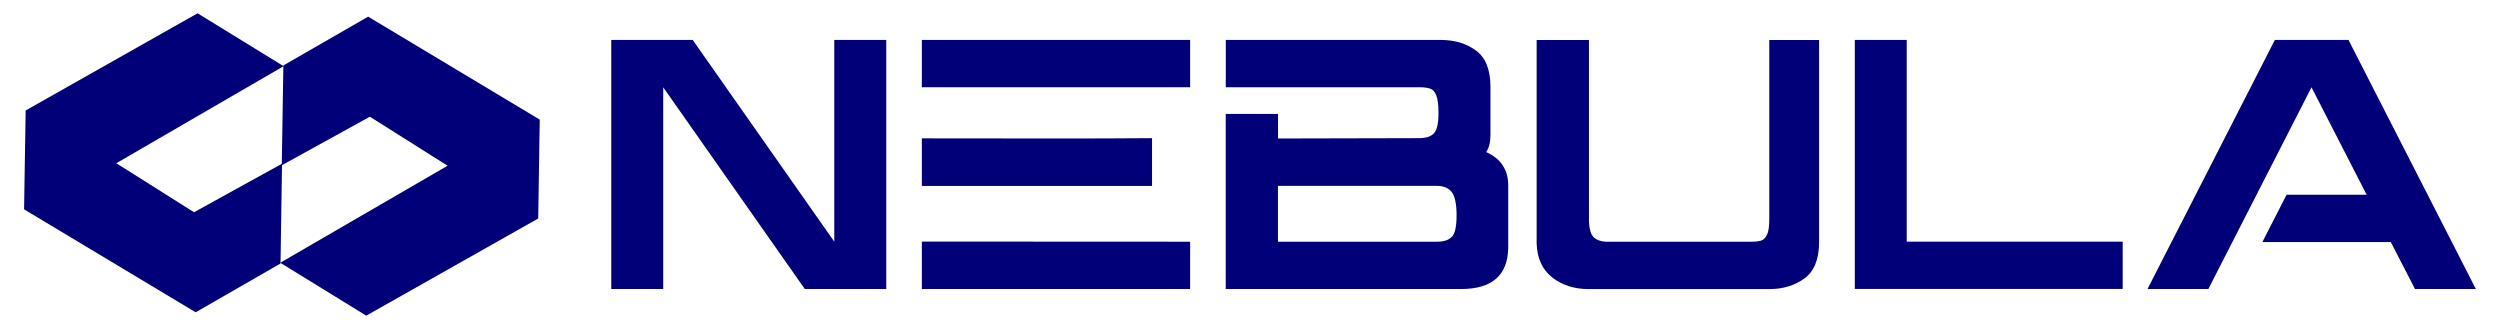
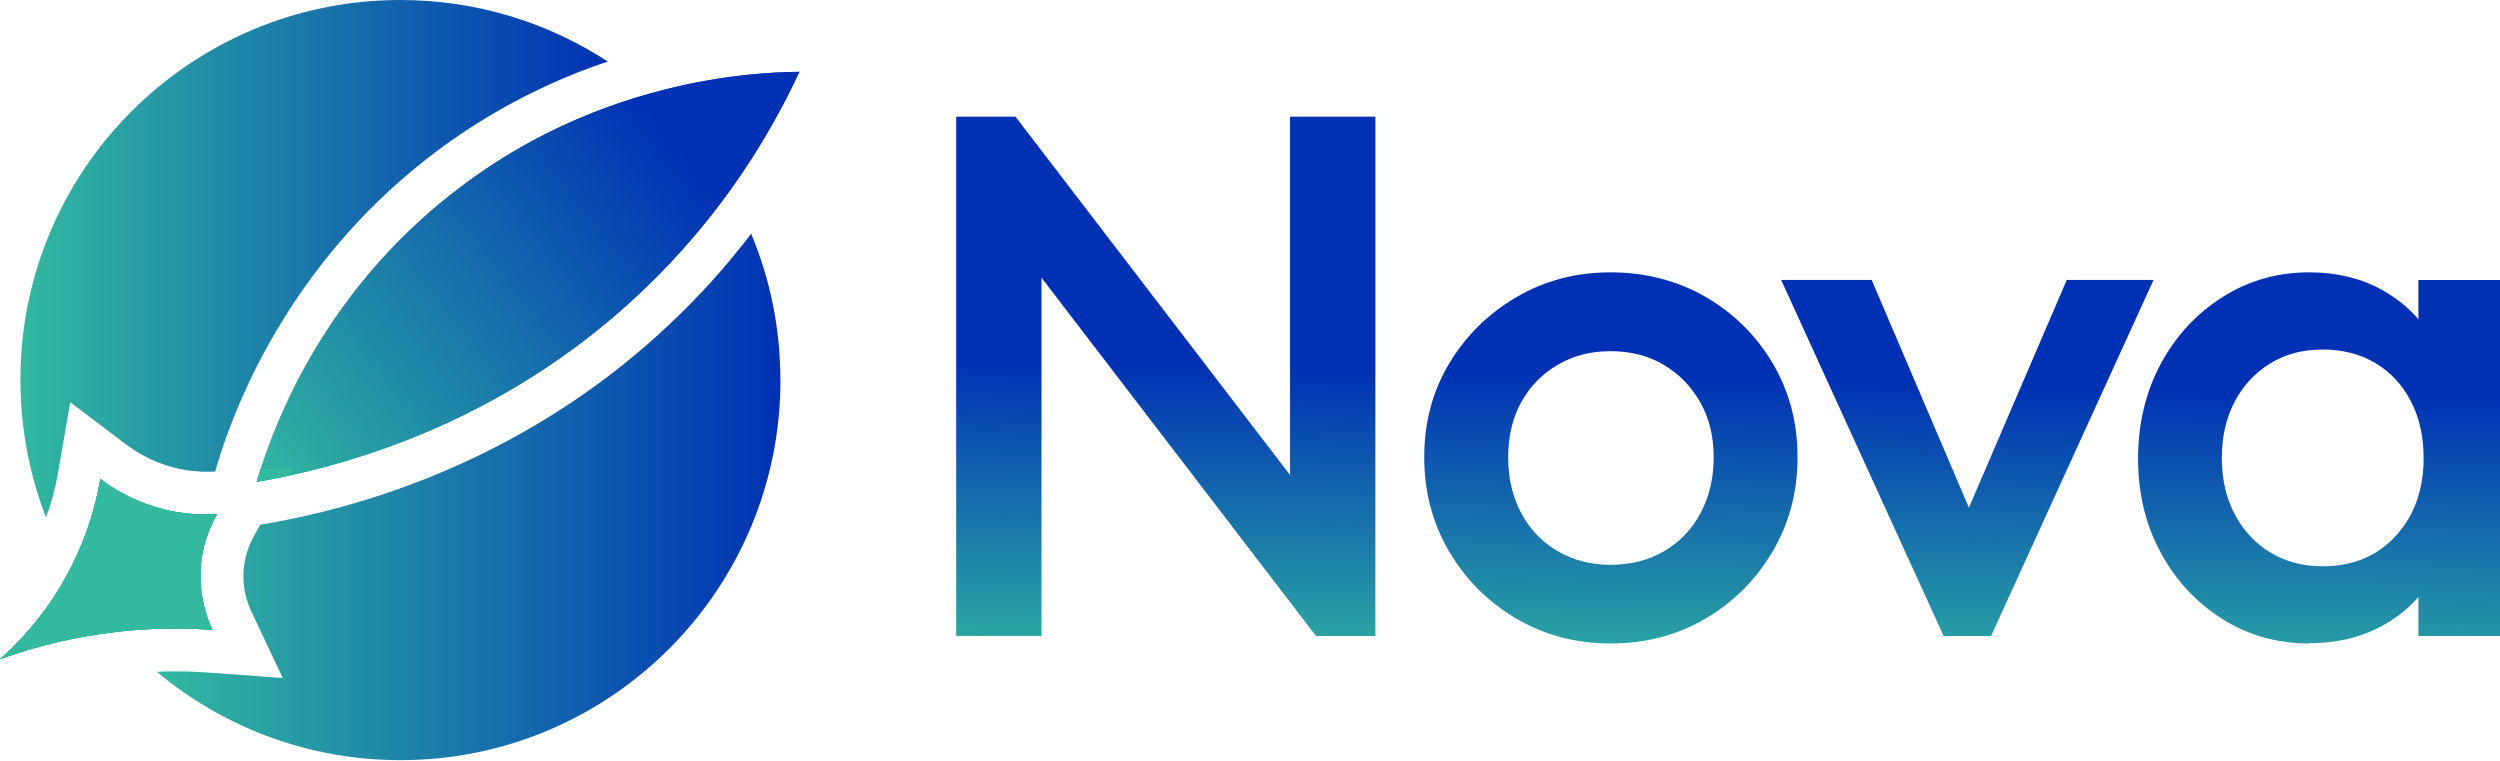
- <svg xmlns="http://www.w3.org/2000/svg" viewBox="60 225 380 50" aria-hidden="true">
-   <g fill="#020079">
-     <path d="M152.91 231.07h12.38l21.52 30.66v-30.66h7.9v37.86h-12.38l-21.52-30.66v30.66h-7.9v-37.86Z" />
-     <rect x="200.12" y="231.07" width="40.78" height="7.19" />
-     <path d="m220.78 246.05-20.66-.02v7.23h34.99V246c-4.69.04-9.46.05-14.33.05Z" />
-     <polygon points="200.12 261.72 200.12 268.93 240.9 268.93 240.9 261.74 200.12 261.72" />
-     <path d="M254.26 242.32v3.73l21.47-.05c1.01 0 1.75-.24 2.22-.73.47-.49.7-1.51.7-3.06 0-1.23-.11-2.12-.32-2.68-.22-.56-.52-.91-.92-1.05-.4-.14-.97-.22-1.73-.22h-29.36v-7.19h32.66c2.13 0 3.92.54 5.38 1.62 1.46 1.08 2.19 2.92 2.19 5.52v7.3c0 1.12-.22 1.98-.65 2.6 2.24 1.01 3.35 2.7 3.35 5.08v9.57c-.11 4.11-2.49 6.17-7.14 6.17h-35.8v-26.61h7.95Zm26.44 18.66c.47-.5.7-1.59.7-3.24s-.24-2.91-.73-3.54c-.49-.63-1.25-.95-2.3-.95h-24.12v8.49h24.17c1.05 0 1.8-.25 2.27-.76Z" />
-     <path d="M295.95 267.17c-1.51-1.17-2.31-2.89-2.38-5.16v-30.93h7.95v27.69c.07 1.12.31 1.87.7 2.27.4.4.99.63 1.78.7h22.12c.72 0 1.26-.06 1.62-.19.36-.13.65-.43.87-.92.22-.49.32-1.27.32-2.35v-27.2h7.57v30.72c0 2.6-.74 4.43-2.22 5.52-1.48 1.08-3.26 1.62-5.35 1.62h-27.47c-2.16 0-4-.59-5.52-1.76Z" />
-     <path d="M341.92 231.07h7.9v30.66h32.83v7.19h-40.72v-37.86Z" />
-     <path d="M405.78 231.07h11.19l19.36 37.86h-9.25l-3.68-7.14H403.88l3.68-7.19h12.17l-8.38-16.33-15.68 30.66h-9.25l19.36-37.86Z" />
-     <polygon points="103.07 234.95 102.83 250.12 116.22 242.74 128.03 250.19 102.6 264.94 115.67 272.98 141.81 258.21 142.04 243.18 115.96 227.53 103.07 234.95" />
-     <polygon points="102.64 265.05 102.87 249.88 89.49 257.26 77.68 249.81 103.11 235.06 90.03 227.02 63.9 241.79 63.66 256.82 89.74 272.47 102.64 265.05" />
+ <svg xmlns="http://www.w3.org/2000/svg" xmlns:xlink="http://www.w3.org/1999/xlink" id="Layer_2" data-name="Layer 2" viewBox="0 0 274.29 83.4">
+   <defs>
+     <style>
+       .cls-1 {
+         fill: url(#linear-gradient-12);
+       }
+ 
+       .cls-1, .cls-2, .cls-3, .cls-4, .cls-5, .cls-6, .cls-7, .cls-8, .cls-9, .cls-10, .cls-11, .cls-12, .cls-13, .cls-14, .cls-15, .cls-16, .cls-17, .cls-18 {
+         stroke-width: 0px;
+       }
+ 
+       .cls-2 {
+         fill: url(#linear-gradient-17);
+       }
+ 
+       .cls-3 {
+         fill: url(#linear-gradient);
+       }
+ 
+       .cls-4 {
+         fill: url(#linear-gradient-6);
+       }
+ 
+       .cls-5 {
+         fill: url(#linear-gradient-15);
+       }
+ 
+       .cls-6 {
+         fill: url(#linear-gradient-11);
+       }
+ 
+       .cls-7 {
+         fill: url(#linear-gradient-5);
+       }
+ 
+       .cls-8 {
+         fill: url(#linear-gradient-13);
+       }
+ 
+       .cls-9 {
+         fill: url(#linear-gradient-16);
+       }
+ 
+       .cls-10 {
+         fill: url(#linear-gradient-14);
+       }
+ 
+       .cls-11 {
+         fill: url(#linear-gradient-2);
+       }
+ 
+       .cls-12 {
+         fill: url(#linear-gradient-7);
+       }
+ 
+       .cls-13 {
+         fill: url(#linear-gradient-3);
+       }
+ 
+       .cls-14 {
+         fill: url(#linear-gradient-9);
+       }
+ 
+       .cls-15 {
+         fill: url(#linear-gradient-8);
+       }
+ 
+       .cls-16 {
+         fill: url(#linear-gradient-18);
+       }
+ 
+       .cls-17 {
+         fill: url(#linear-gradient-10);
+       }
+ 
+       .cls-18 {
+         fill: url(#linear-gradient-4);
+       }
+     </style>
+     <linearGradient id="linear-gradient" x1="127.06" y1="75.15" x2="127.94" y2="40.06" gradientUnits="userSpaceOnUse">
+       <stop offset="0" stop-color="#32b9a0" />
+       <stop offset="1" stop-color="#0031b4" />
+     </linearGradient>
+     <linearGradient id="linear-gradient-2" x1="176.09" y1="76.38" x2="176.96" y2="41.29" xlink:href="#linear-gradient" />
+     <linearGradient id="linear-gradient-3" x1="214.68" y1="77.34" x2="215.56" y2="42.26" xlink:href="#linear-gradient" />
+     <linearGradient id="linear-gradient-4" x1="253.97" y1="78.33" x2="254.85" y2="43.24" xlink:href="#linear-gradient" />
+     <linearGradient id="linear-gradient-5" x1="2.22" y1="28.4" x2="66.68" y2="28.4" xlink:href="#linear-gradient" />
+     <linearGradient id="linear-gradient-6" x1="17.21" y1="54.52" x2="85.63" y2="54.52" xlink:href="#linear-gradient" />
+     <linearGradient id="linear-gradient-7" x1="35.92" y1="46.9" x2="180.92" y2="-67.22" xlink:href="#linear-gradient" />
+     <linearGradient id="linear-gradient-8" x1="35.33" y1="47.73" x2="80.02" y2="12.56" xlink:href="#linear-gradient" />
+     <linearGradient id="linear-gradient-9" x1="27.72" y1="53.4" x2="74.5" y2="16.58" xlink:href="#linear-gradient" />
+     <linearGradient id="linear-gradient-10" x1="21.26" y1="58.5" x2="23.28" y2="56.91" xlink:href="#linear-gradient" />
+     <linearGradient id="linear-gradient-11" x1="27.15" y1="52.68" x2="74" y2="15.81" xlink:href="#linear-gradient" />
+     <linearGradient id="linear-gradient-12" x1="27.15" y1="52.68" x2="74" y2="15.81" xlink:href="#linear-gradient" />
+     <linearGradient id="linear-gradient-13" x1="27.3" y1="52.86" x2="74.14" y2="15.99" xlink:href="#linear-gradient" />
+     <linearGradient id="linear-gradient-14" x1="32.15" y1="50.24" x2="38.79" y2="45.01" xlink:href="#linear-gradient" />
+     <linearGradient id="linear-gradient-15" x1="27.3" y1="52.86" x2="74.14" y2="15.99" xlink:href="#linear-gradient" />
+     <linearGradient id="linear-gradient-16" x1="27.3" y1="52.86" x2="74.14" y2="15.99" xlink:href="#linear-gradient" />
+     <linearGradient id="linear-gradient-17" x1="32.15" y1="50.24" x2="38.79" y2="45.01" xlink:href="#linear-gradient" />
+     <linearGradient id="linear-gradient-18" x1="27.3" y1="52.86" x2="74.14" y2="15.99" xlink:href="#linear-gradient" />
+   </defs>
+   <g id="Layer_1-2" data-name="Layer 1">
+     <g>
+       <g>
+         <path class="cls-3" d="M104.91,69.78V12.8h6.51l2.85,10.74v46.23h-9.36ZM144.39,69.78l-34.11-44.52,1.14-12.45,34.11,44.52-1.14,12.45ZM144.39,69.78l-2.85-10.01V12.8h9.36v56.98h-6.51Z" />
+         <path class="cls-11" d="M176.7,70.6c-3.8,0-7.24-.91-10.34-2.73-3.09-1.82-5.55-4.27-7.37-7.37-1.82-3.09-2.73-6.54-2.73-10.34s.91-7.22,2.73-10.26c1.82-3.04,4.27-5.47,7.37-7.29,3.09-1.82,6.54-2.73,10.34-2.73s7.33.9,10.42,2.69,5.55,4.22,7.37,7.29c1.82,3.07,2.73,6.5,2.73,10.3s-.91,7.24-2.73,10.34c-1.82,3.09-4.27,5.55-7.37,7.37-3.09,1.82-6.57,2.73-10.42,2.73ZM176.7,61.97c2.23,0,4.19-.5,5.9-1.51,1.71-1,3.04-2.4,3.99-4.19s1.43-3.83,1.43-6.1-.49-4.29-1.47-6.02c-.98-1.74-2.31-3.11-3.99-4.11-1.68-1-3.64-1.51-5.86-1.51s-4.11.5-5.82,1.51c-1.71,1.01-3.04,2.37-3.99,4.11-.95,1.74-1.42,3.74-1.42,6.02s.47,4.31,1.42,6.1,2.28,3.19,3.99,4.19c1.71,1,3.65,1.51,5.82,1.51Z" />
+         <path class="cls-13" d="M213.25,69.78l-17.83-39.07h9.93l13.59,31.83h-5.86l13.68-31.83h9.52l-17.83,39.07h-5.21Z" />
+         <path class="cls-18" d="M253.38,70.6c-3.53,0-6.72-.9-9.56-2.69s-5.1-4.22-6.76-7.29c-1.66-3.06-2.48-6.5-2.48-10.3s.83-7.31,2.48-10.38,3.91-5.51,6.76-7.33c2.85-1.82,6.04-2.73,9.56-2.73,2.98,0,5.63.64,7.94,1.91,2.31,1.28,4.14,3.03,5.5,5.25,1.36,2.23,2.03,4.75,2.03,7.57v11.23c0,2.82-.66,5.35-1.99,7.57-1.33,2.23-3.16,3.98-5.49,5.25-2.33,1.27-4.99,1.91-7.98,1.91ZM254.84,62.13c3.31,0,5.98-1.11,8.02-3.34,2.03-2.22,3.05-5.07,3.05-8.55,0-2.33-.46-4.4-1.38-6.19-.92-1.79-2.21-3.19-3.87-4.19-1.66-1-3.59-1.51-5.82-1.51s-4.08.5-5.74,1.51c-1.66,1-2.96,2.4-3.91,4.19-.95,1.79-1.42,3.85-1.42,6.19s.47,4.39,1.42,6.19c.95,1.79,2.25,3.19,3.91,4.19,1.66,1.01,3.57,1.51,5.74,1.51ZM265.34,69.78v-10.5l1.55-9.52-1.55-9.44v-9.6h8.95v39.07h-8.95Z" />
+       </g>
+       <g>
+         <path class="cls-7" d="M66.68,6.75c-1.13.38-2.24.78-3.33,1.21-5.54,2.2-10.77,5.12-15.53,8.7-14.66,11.02-21.02,25.27-23.5,32.77-.27.81-.48,1.52-.65,2.09l-.07.22h-.06c-.22.01-.48.02-.75.02s-.55-.01-.89-.02c-.02,0-.05,0-.07-.01-1.05-.06-2.1-.24-3.09-.52-1.77-.51-3.4-1.32-4.87-2.42l-6.17-4.66-1.31,7.61c-.29,1.73-.74,3.41-1.34,5.04-1.81-4.68-2.81-9.78-2.81-15.1C2.22,18.66,20.9,0,43.93,0c8.39,0,16.2,2.48,22.75,6.75Z" />
+         <path class="cls-4" d="M85.63,41.69c0,23.03-18.68,41.71-41.69,41.71-10.17,0-19.49-3.64-26.73-9.69.66-.04,1.33-.05,1.99-.05,1.26,0,2.53.05,3.77.14l8.05.59-3.44-7.3c-.46-.95-.98-2.51-.86-4.41.05-.73.18-1.44.4-2.15.19-.6.45-1.2.76-1.75l.68-1.21.41-.07c1.51-.26,2.94-.54,4.38-.86,10.65-2.38,26.27-7.97,40.16-21.11,3.2-3.01,6.18-6.32,8.86-9.83.01-.02.04-.04.04-.06,2.07,4.93,3.21,10.36,3.21,16.05Z" />
+         <g>
+           <path class="cls-12" d="M23.78,56.46c-.21.36-.47.86-.73,1.47-.08.2-.15.4-.24.62-.02.06-.04.11-.06.16-.05.14-.09.27-.14.42-.29.93-.53,2.02-.6,3.26-.04.56-.04,1.11,0,1.62l-7.91,1.35,2.87-9.77c.15.05.31.09.46.14,1.54.44,2.98.62,4.2.69.2.01.39.02.56.02.59.01,1.11.01,1.58-.01Z" />
+           <path class="cls-15" d="M32.1,51.32l-.51.88c-1.28.27-2.44.49-3.42.66.12-.4.26-.86.42-1.37l3.51-.18Z" />
+           <path class="cls-14" d="M23.78,56.46c-.21.36-.47.86-.73,1.47-.08.2-.15.4-.24.62-.02.06-.04.11-.06.16-.05.14-.09.27-.14.42l-1.86.32.88-3.01c.2.01.39.02.56.02.59.01,1.11.01,1.58-.01Z" />
+           <path class="cls-17" d="M23.78,56.46c-.21.36-.47.86-.73,1.47-.08.2-.15.4-.24.62l-1.29.22.68-2.31c.59.01,1.11.01,1.58-.01Z" />
+           <path class="cls-6" d="M87.71,7.87c-1.71,3.65-4.14,8.2-7.63,13.04-.46.64-.94,1.28-1.44,1.93-2.34,3.06-5.11,6.19-8.36,9.26-13.67,12.92-28.86,17.91-37.96,19.95-.25.06-.49.11-.73.15-1.28.27-2.44.49-3.42.66.12-.4.26-.86.42-1.37.06-.19.12-.38.19-.56,2.11-6.39,7.8-19.95,21.87-30.5,4.86-3.66,9.79-6.25,14.43-8.08,2.15-.85,4.24-1.54,6.23-2.09,7.44-2.09,13.52-2.35,16.41-2.38Z" />
+           <path class="cls-1" d="M87.71,7.87c-1.71,3.65-4.14,8.2-7.63,13.04-.46.64-.94,1.28-1.44,1.93-2.34,3.06-5.11,6.19-8.36,9.26-13.67,12.92-28.86,17.91-37.96,19.95-.25.06-.49.11-.73.15-1.28.27-2.44.49-3.42.66.12-.4.26-.86.42-1.37.06-.19.12-.38.19-.56,2.11-6.39,7.8-19.95,21.87-30.5,4.86-3.66,9.79-6.25,14.43-8.08,2.15-.85,4.24-1.54,6.23-2.09,7.44-2.09,13.52-2.35,16.41-2.38Z" />
+           <path class="cls-8" d="M22.02,64.03c.14,2.35.85,4.15,1.29,5.08-2.92-.21-6.41-.25-10.32.19-.09.01-.19.02-.28.04-2.92.34-5.58.87-7.92,1.49-1.77.47-3.37.99-4.79,1.49.93-.82,2.04-1.89,3.2-3.24,1.51-1.75,3.12-3.97,4.52-6.7.05-.09.11-.19.15-.29,1.85-3.67,2.71-7.05,3.14-9.54,1.22.93,3.22,2.21,5.97,3.06.15.05.31.09.46.14,1.54.44,2.98.62,4.2.69.2.01.39.02.56.02.59.01,1.11.01,1.58-.01-.21.36-.47.86-.73,1.47-.08.2-.15.4-.24.62-.02.06-.04.11-.06.16-.05.14-.09.27-.14.42-.29.93-.53,2.02-.6,3.26-.04.56-.04,1.11,0,1.62Z" />
+           <path class="cls-10" d="M32.1,51.32l-.51.88c-1.28.27-2.44.49-3.42.66.12-.4.26-.86.42-1.37l3.51-.18Z" />
+           <path class="cls-5" d="M22.02,64.03c.14,2.35.85,4.15,1.29,5.08-2.92-.21-6.41-.25-10.32.19-.09.01-.19.02-.28.04-2.92.34-5.58.87-7.92,1.49-1.77.47-3.37.99-4.79,1.49.93-.82,2.04-1.89,3.2-3.24,1.51-1.75,3.12-3.97,4.52-6.7.05-.09.11-.19.15-.29,1.85-3.67,2.71-7.05,3.14-9.54,1.22.93,3.22,2.21,5.97,3.06.15.05.31.09.46.14,1.54.44,2.98.62,4.2.69.2.01.39.02.56.02.59.01,1.11.01,1.58-.01-.21.36-.47.86-.73,1.47-.08.2-.15.4-.24.62-.02.06-.04.11-.06.16-.05.14-.09.27-.14.42-.29.93-.53,2.02-.6,3.26-.04.56-.04,1.11,0,1.62Z" />
+           <path class="cls-9" d="M22.02,64.03c.14,2.35.85,4.15,1.29,5.08-2.92-.21-6.41-.25-10.32.19-.09.01-.19.02-.28.04-2.92.34-5.58.87-7.92,1.49-1.77.47-3.37.99-4.79,1.49.93-.82,2.04-1.89,3.2-3.24,1.51-1.75,3.12-3.97,4.52-6.7.05-.09.11-.19.15-.29,1.85-3.67,2.71-7.05,3.14-9.54,1.22.93,3.22,2.21,5.97,3.06.15.05.31.09.46.14,1.54.44,2.98.62,4.2.69.2.01.39.02.56.02.59.01,1.11.01,1.58-.01-.21.36-.47.86-.73,1.47-.08.2-.15.4-.24.62-.02.06-.04.11-.06.16-.05.14-.09.27-.14.42-.29.93-.53,2.02-.6,3.26-.04.56-.04,1.11,0,1.62Z" />
+           <path class="cls-2" d="M32.1,51.32l-.51.88c-1.28.27-2.44.49-3.42.66.12-.4.26-.86.42-1.37l3.51-.18Z" />
+           <path class="cls-16" d="M22.02,64.03c.14,2.35.85,4.15,1.29,5.08-2.92-.21-6.41-.25-10.32.19-.09.01-.19.02-.28.04-2.92.34-5.58.87-7.92,1.49-1.77.47-3.37.99-4.79,1.49.93-.82,2.04-1.89,3.2-3.24,1.51-1.75,3.12-3.97,4.52-6.7.05-.09.11-.19.15-.29,1.85-3.67,2.71-7.05,3.14-9.54,1.22.93,3.22,2.21,5.97,3.06.15.05.31.09.46.14,1.54.44,2.98.62,4.2.69.2.01.39.02.56.02.59.01,1.11.01,1.58-.01-.21.36-.47.86-.73,1.47-.08.2-.15.4-.24.62-.02.06-.04.11-.06.16-.05.14-.09.27-.14.42-.29.93-.53,2.02-.6,3.26-.04.56-.04,1.11,0,1.62Z" />
+         </g>
+       </g>
+     </g>
  </g>
</svg>
